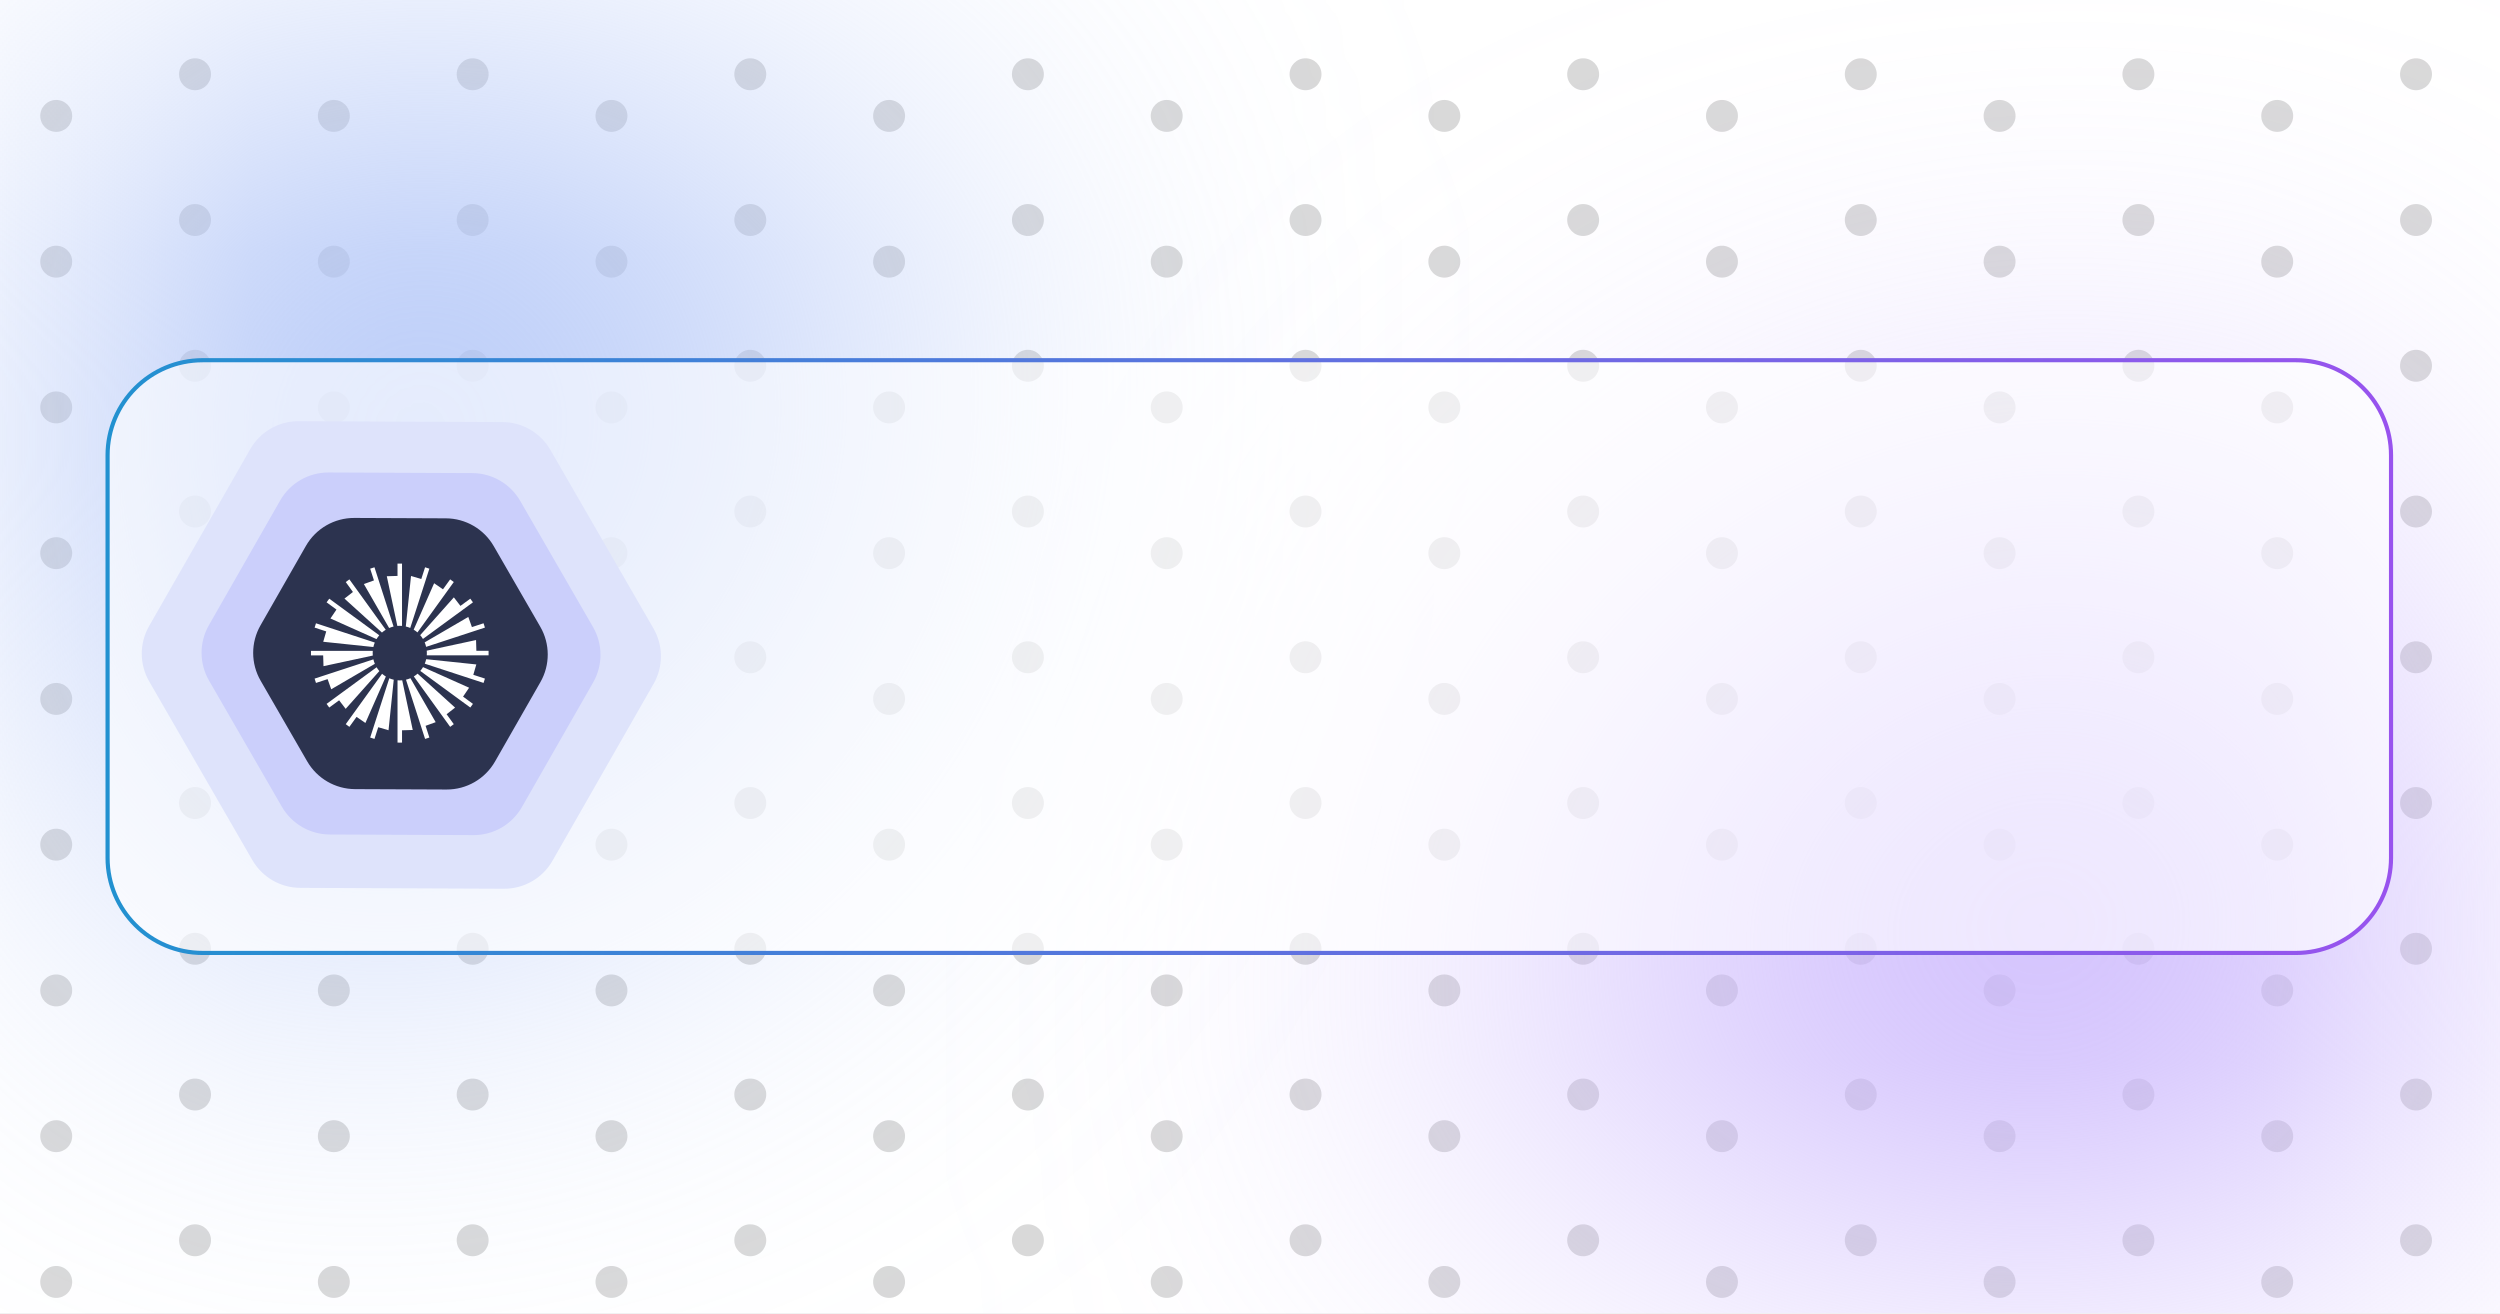
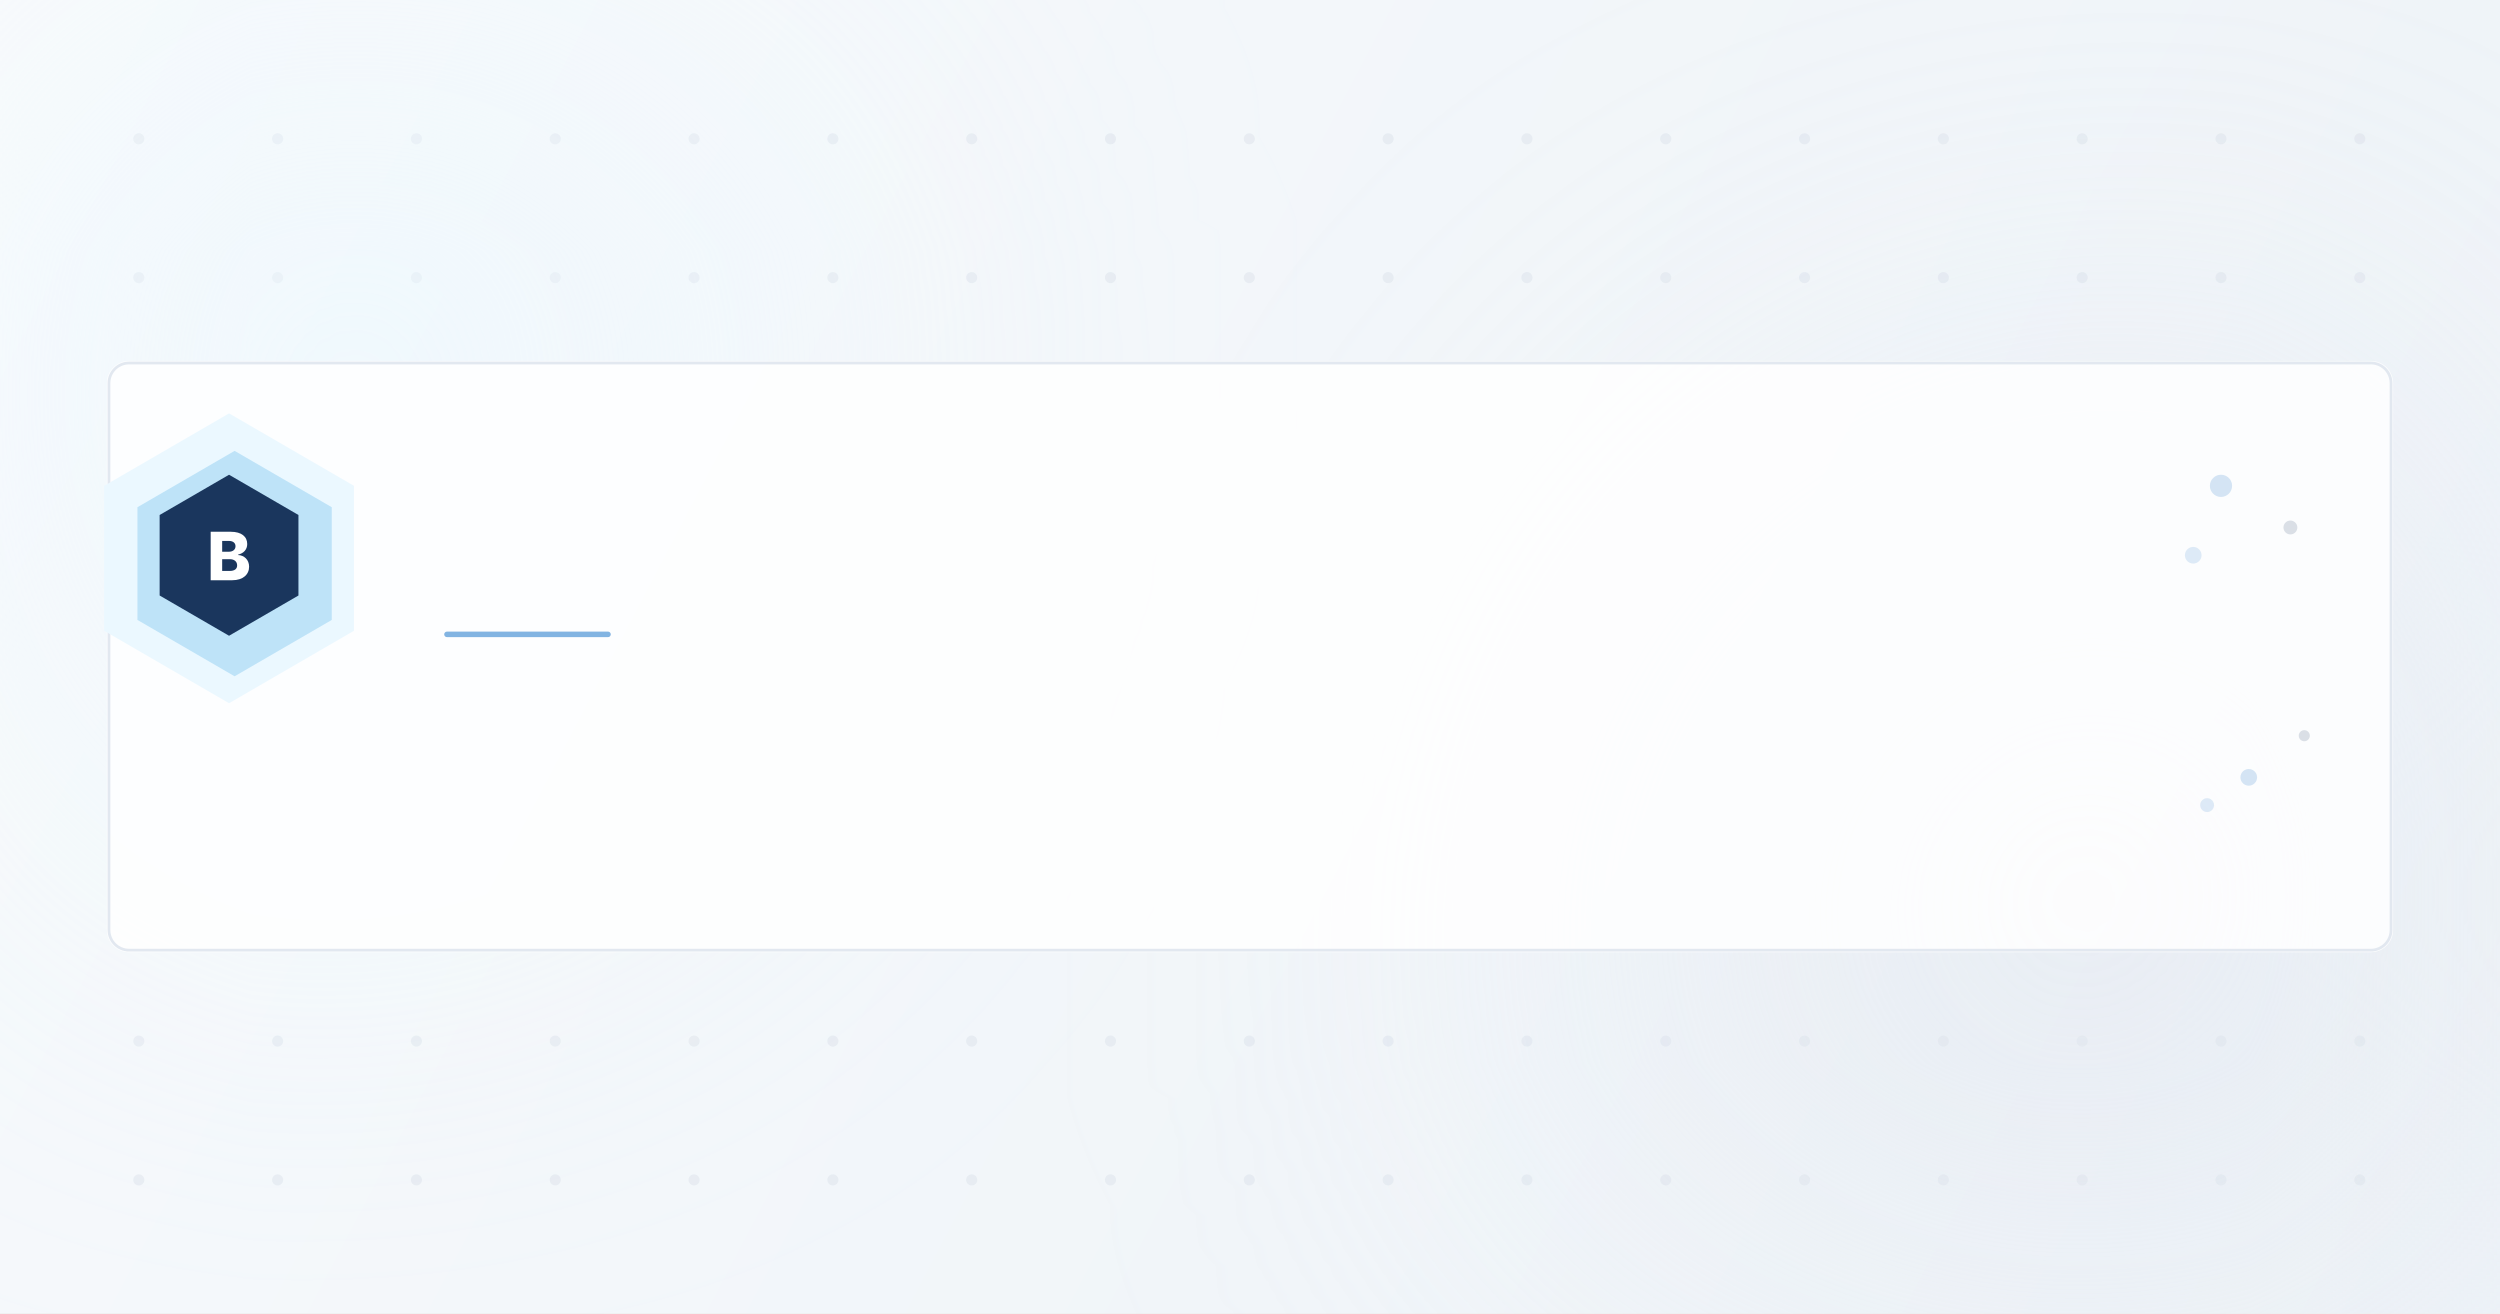
<svg xmlns="http://www.w3.org/2000/svg" width="1801" height="946" viewBox="0 0 1801 946" fill="none">
-   <g clip-path="url(#clip0_809_1447)">
-     <rect width="1801" height="946" fill="white" />
-     <circle cx="140.5" cy="158.5" r="11.5" fill="#D9D9D9" />
-     <circle cx="40.5" cy="923.5" r="11.5" fill="#D9D9D9" />
-     <circle cx="40.5" cy="818.5" r="11.5" fill="#D9D9D9" />
-     <circle cx="40.5" cy="713.5" r="11.5" fill="#D9D9D9" />
-     <circle cx="40.5" cy="608.5" r="11.5" fill="#D9D9D9" />
-     <circle cx="40.5" cy="503.5" r="11.5" fill="#D9D9D9" />
-     <circle cx="40.5" cy="398.5" r="11.5" fill="#D9D9D9" />
-     <circle cx="40.5" cy="293.5" r="11.5" fill="#D9D9D9" />
-     <circle cx="40.5" cy="188.5" r="11.5" fill="#D9D9D9" />
-     <circle cx="40.5" cy="83.5" r="11.5" fill="#D9D9D9" />
-     <circle cx="240.5" cy="923.5" r="11.5" fill="#D9D9D9" />
-     <circle cx="240.5" cy="818.5" r="11.5" fill="#D9D9D9" />
-     <circle cx="240.5" cy="713.5" r="11.5" fill="#D9D9D9" />
-     <circle cx="240.5" cy="608.5" r="11.5" fill="#D9D9D9" />
-     <circle cx="240.5" cy="503.5" r="11.5" fill="#D9D9D9" />
-     <circle cx="240.5" cy="398.5" r="11.5" fill="#D9D9D9" />
-     <circle cx="240.5" cy="293.5" r="11.5" fill="#D9D9D9" />
-     <circle cx="240.5" cy="188.5" r="11.5" fill="#D9D9D9" />
-     <circle cx="240.5" cy="83.5" r="11.5" fill="#D9D9D9" />
-     <circle cx="440.5" cy="923.5" r="11.5" fill="#D9D9D9" />
-     <circle cx="440.5" cy="818.5" r="11.5" fill="#D9D9D9" />
-     <circle cx="440.5" cy="713.5" r="11.5" fill="#D9D9D9" />
-     <circle cx="440.5" cy="608.5" r="11.5" fill="#D9D9D9" />
-     <circle cx="440.5" cy="503.5" r="11.5" fill="#D9D9D9" />
-     <circle cx="440.5" cy="398.5" r="11.5" fill="#D9D9D9" />
-     <circle cx="440.5" cy="293.5" r="11.5" fill="#D9D9D9" />
-     <circle cx="440.5" cy="188.5" r="11.5" fill="#D9D9D9" />
-     <circle cx="440.5" cy="83.5" r="11.5" fill="#D9D9D9" />
-     <circle cx="640.5" cy="923.5" r="11.5" fill="#D9D9D9" />
-     <circle cx="640.5" cy="818.5" r="11.5" fill="#D9D9D9" />
-     <circle cx="640.5" cy="713.5" r="11.5" fill="#D9D9D9" />
-     <circle cx="640.5" cy="608.5" r="11.5" fill="#D9D9D9" />
-     <circle cx="640.5" cy="503.5" r="11.5" fill="#D9D9D9" />
-     <circle cx="640.5" cy="398.5" r="11.5" fill="#D9D9D9" />
-     <circle cx="640.5" cy="293.5" r="11.5" fill="#D9D9D9" />
-     <circle cx="640.5" cy="188.5" r="11.5" fill="#D9D9D9" />
-     <circle cx="640.5" cy="83.5" r="11.5" fill="#D9D9D9" />
-     <circle cx="840.5" cy="923.5" r="11.5" fill="#D9D9D9" />
-     <circle cx="840.5" cy="818.5" r="11.5" fill="#D9D9D9" />
-     <circle cx="840.5" cy="713.5" r="11.5" fill="#D9D9D9" />
-     <circle cx="840.5" cy="608.5" r="11.5" fill="#D9D9D9" />
-     <circle cx="840.5" cy="503.5" r="11.5" fill="#D9D9D9" />
-     <circle cx="840.5" cy="398.5" r="11.5" fill="#D9D9D9" />
-     <circle cx="840.5" cy="293.5" r="11.5" fill="#D9D9D9" />
-     <circle cx="840.5" cy="188.5" r="11.5" fill="#D9D9D9" />
-     <circle cx="840.5" cy="83.5" r="11.5" fill="#D9D9D9" />
-     <circle cx="1040.5" cy="923.5" r="11.5" fill="#D9D9D9" />
-     <circle cx="1040.5" cy="818.5" r="11.5" fill="#D9D9D9" />
-     <circle cx="1040.5" cy="713.5" r="11.5" fill="#D9D9D9" />
-     <circle cx="1040.5" cy="608.5" r="11.5" fill="#D9D9D9" />
-     <circle cx="1040.5" cy="503.5" r="11.5" fill="#D9D9D9" />
-     <circle cx="1040.5" cy="398.5" r="11.5" fill="#D9D9D9" />
-     <circle cx="1040.5" cy="293.5" r="11.5" fill="#D9D9D9" />
-     <circle cx="1040.5" cy="188.5" r="11.5" fill="#D9D9D9" />
-     <circle cx="1040.5" cy="83.5" r="11.5" fill="#D9D9D9" />
-     <circle cx="1240.5" cy="923.5" r="11.5" fill="#D9D9D9" />
-     <circle cx="1240.5" cy="818.5" r="11.5" fill="#D9D9D9" />
-     <circle cx="1240.5" cy="713.5" r="11.5" fill="#D9D9D9" />
-     <circle cx="1240.5" cy="608.5" r="11.5" fill="#D9D9D9" />
-     <circle cx="1240.5" cy="503.5" r="11.5" fill="#D9D9D9" />
-     <circle cx="1240.5" cy="398.5" r="11.5" fill="#D9D9D9" />
-     <circle cx="1240.5" cy="293.5" r="11.5" fill="#D9D9D9" />
-     <circle cx="1240.5" cy="188.5" r="11.5" fill="#D9D9D9" />
-     <circle cx="1240.5" cy="83.5" r="11.5" fill="#D9D9D9" />
-     <circle cx="1440.5" cy="923.5" r="11.5" fill="#D9D9D9" />
-     <circle cx="1440.5" cy="818.5" r="11.5" fill="#D9D9D9" />
-     <circle cx="1440.5" cy="713.5" r="11.5" fill="#D9D9D9" />
-     <circle cx="1440.5" cy="608.5" r="11.5" fill="#D9D9D9" />
-     <circle cx="1440.5" cy="503.5" r="11.5" fill="#D9D9D9" />
-     <circle cx="1440.5" cy="398.5" r="11.5" fill="#D9D9D9" />
-     <circle cx="1440.5" cy="293.5" r="11.5" fill="#D9D9D9" />
-     <circle cx="1440.5" cy="188.5" r="11.5" fill="#D9D9D9" />
-     <circle cx="1440.5" cy="83.5" r="11.5" fill="#D9D9D9" />
-     <circle cx="1640.5" cy="923.5" r="11.5" fill="#D9D9D9" />
-     <circle cx="1640.5" cy="818.5" r="11.5" fill="#D9D9D9" />
-     <circle cx="1640.5" cy="713.5" r="11.5" fill="#D9D9D9" />
-     <circle cx="1640.5" cy="608.5" r="11.5" fill="#D9D9D9" />
-     <circle cx="1640.5" cy="503.5" r="11.5" fill="#D9D9D9" />
-     <circle cx="1640.5" cy="398.5" r="11.5" fill="#D9D9D9" />
-     <circle cx="1640.5" cy="293.5" r="11.5" fill="#D9D9D9" />
-     <circle cx="1640.5" cy="188.5" r="11.5" fill="#D9D9D9" />
-     <circle cx="1640.5" cy="83.5" r="11.5" fill="#D9D9D9" />
-     <circle cx="140.5" cy="893.5" r="11.5" fill="#D9D9D9" />
-     <circle cx="140.5" cy="788.5" r="11.5" fill="#D9D9D9" />
-     <circle cx="140.5" cy="683.5" r="11.5" fill="#D9D9D9" />
-     <circle cx="140.5" cy="578.5" r="11.5" fill="#D9D9D9" />
-     <circle cx="140.5" cy="473.5" r="11.5" fill="#D9D9D9" />
-     <circle cx="140.5" cy="368.5" r="11.5" fill="#D9D9D9" />
-     <circle cx="140.5" cy="263.5" r="11.5" fill="#D9D9D9" />
-     <circle cx="140.5" cy="53.5" r="11.5" fill="#D9D9D9" />
-     <circle cx="340.5" cy="158.5" r="11.5" fill="#D9D9D9" />
-     <circle cx="340.5" cy="893.5" r="11.5" fill="#D9D9D9" />
-     <circle cx="340.5" cy="788.5" r="11.5" fill="#D9D9D9" />
-     <circle cx="340.5" cy="683.5" r="11.5" fill="#D9D9D9" />
-     <circle cx="340.5" cy="578.5" r="11.5" fill="#D9D9D9" />
-     <circle cx="340.5" cy="473.5" r="11.5" fill="#D9D9D9" />
-     <circle cx="340.5" cy="368.5" r="11.5" fill="#D9D9D9" />
-     <circle cx="340.5" cy="263.5" r="11.5" fill="#D9D9D9" />
-     <circle cx="340.5" cy="53.5" r="11.5" fill="#D9D9D9" />
-     <circle cx="540.5" cy="158.5" r="11.5" fill="#D9D9D9" />
-     <circle cx="540.5" cy="893.5" r="11.5" fill="#D9D9D9" />
-     <circle cx="540.5" cy="788.5" r="11.5" fill="#D9D9D9" />
-     <circle cx="540.5" cy="683.5" r="11.5" fill="#D9D9D9" />
-     <circle cx="540.5" cy="578.5" r="11.5" fill="#D9D9D9" />
-     <circle cx="540.5" cy="473.5" r="11.5" fill="#D9D9D9" />
-     <circle cx="540.5" cy="368.5" r="11.5" fill="#D9D9D9" />
-     <circle cx="540.5" cy="263.5" r="11.5" fill="#D9D9D9" />
-     <circle cx="540.5" cy="53.5" r="11.5" fill="#D9D9D9" />
-     <circle cx="740.5" cy="158.5" r="11.5" fill="#D9D9D9" />
-     <circle cx="740.5" cy="893.5" r="11.5" fill="#D9D9D9" />
-     <circle cx="740.5" cy="788.5" r="11.5" fill="#D9D9D9" />
-     <circle cx="740.5" cy="683.5" r="11.5" fill="#D9D9D9" />
-     <circle cx="740.5" cy="578.5" r="11.5" fill="#D9D9D9" />
-     <circle cx="740.5" cy="473.5" r="11.5" fill="#D9D9D9" />
-     <circle cx="740.5" cy="368.5" r="11.5" fill="#D9D9D9" />
-     <circle cx="740.5" cy="263.5" r="11.5" fill="#D9D9D9" />
-     <circle cx="740.5" cy="53.5" r="11.5" fill="#D9D9D9" />
-     <circle cx="940.5" cy="158.5" r="11.5" fill="#D9D9D9" />
-     <circle cx="940.5" cy="893.5" r="11.5" fill="#D9D9D9" />
-     <circle cx="940.5" cy="788.5" r="11.5" fill="#D9D9D9" />
-     <circle cx="940.5" cy="683.5" r="11.5" fill="#D9D9D9" />
-     <circle cx="940.5" cy="578.5" r="11.5" fill="#D9D9D9" />
-     <circle cx="940.5" cy="473.5" r="11.5" fill="#D9D9D9" />
-     <circle cx="940.5" cy="368.5" r="11.5" fill="#D9D9D9" />
-     <circle cx="940.5" cy="263.5" r="11.5" fill="#D9D9D9" />
-     <circle cx="940.5" cy="53.5" r="11.5" fill="#D9D9D9" />
-     <circle cx="1140.5" cy="158.5" r="11.5" fill="#D9D9D9" />
-     <circle cx="1140.5" cy="893.5" r="11.5" fill="#D9D9D9" />
-     <circle cx="1140.5" cy="788.5" r="11.5" fill="#D9D9D9" />
-     <circle cx="1140.5" cy="683.5" r="11.5" fill="#D9D9D9" />
-     <circle cx="1140.5" cy="578.5" r="11.5" fill="#D9D9D9" />
-     <circle cx="1140.5" cy="473.5" r="11.5" fill="#D9D9D9" />
-     <circle cx="1140.5" cy="368.5" r="11.5" fill="#D9D9D9" />
-     <circle cx="1140.5" cy="263.5" r="11.5" fill="#D9D9D9" />
-     <circle cx="1140.5" cy="53.5" r="11.5" fill="#D9D9D9" />
-     <circle cx="1340.5" cy="158.5" r="11.5" fill="#D9D9D9" />
-     <circle cx="1340.5" cy="893.5" r="11.5" fill="#D9D9D9" />
-     <circle cx="1340.5" cy="788.5" r="11.5" fill="#D9D9D9" />
-     <circle cx="1340.5" cy="683.5" r="11.5" fill="#D9D9D9" />
-     <circle cx="1340.5" cy="578.5" r="11.5" fill="#D9D9D9" />
-     <circle cx="1340.5" cy="473.5" r="11.5" fill="#D9D9D9" />
-     <circle cx="1340.5" cy="368.5" r="11.5" fill="#D9D9D9" />
-     <circle cx="1340.5" cy="263.5" r="11.5" fill="#D9D9D9" />
-     <circle cx="1340.5" cy="53.5" r="11.5" fill="#D9D9D9" />
-     <circle cx="1540.5" cy="158.5" r="11.5" fill="#D9D9D9" />
-     <circle cx="1540.5" cy="893.5" r="11.5" fill="#D9D9D9" />
-     <circle cx="1540.5" cy="788.5" r="11.5" fill="#D9D9D9" />
-     <circle cx="1540.5" cy="683.5" r="11.5" fill="#D9D9D9" />
-     <circle cx="1540.5" cy="578.5" r="11.5" fill="#D9D9D9" />
-     <circle cx="1540.5" cy="473.5" r="11.5" fill="#D9D9D9" />
-     <circle cx="1540.5" cy="368.5" r="11.5" fill="#D9D9D9" />
-     <circle cx="1540.5" cy="263.5" r="11.5" fill="#D9D9D9" />
-     <circle cx="1540.5" cy="53.5" r="11.5" fill="#D9D9D9" />
-     <circle cx="1740.5" cy="158.5" r="11.5" fill="#D9D9D9" />
-     <circle cx="1740.5" cy="893.5" r="11.5" fill="#D9D9D9" />
-     <circle cx="1740.5" cy="788.5" r="11.5" fill="#D9D9D9" />
-     <circle cx="1740.5" cy="683.5" r="11.5" fill="#D9D9D9" />
-     <circle cx="1740.5" cy="578.5" r="11.5" fill="#D9D9D9" />
-     <circle cx="1740.5" cy="473.5" r="11.5" fill="#D9D9D9" />
-     <circle cx="1740.5" cy="368.5" r="11.5" fill="#D9D9D9" />
-     <circle cx="1740.5" cy="263.5" r="11.5" fill="#D9D9D9" />
-     <circle cx="1740.5" cy="53.5" r="11.5" fill="#D9D9D9" />
-     <g filter="url(#filter0_f_809_1447)">
-       <circle cx="241" cy="258" r="370" fill="#AEC3F7" />
-     </g>
-     <g filter="url(#filter1_f_809_1447)">
-       <circle cx="1499" cy="757" r="370" fill="#C9B4FD" />
-     </g>
-     <rect x="77.5" y="259.5" width="1645" height="427" rx="68.5" fill="white" fill-opacity="0.6" stroke="url(#paint0_linear_809_1447)" stroke-width="3" />
-     <path d="M180.268 323.577C187.421 311.063 200.754 303.365 215.168 303.428L362 304.062C376.228 304.123 389.353 311.739 396.468 324.062L470.779 452.772C477.893 465.095 477.926 480.269 470.865 492.622L397.998 620.1C390.845 632.614 377.513 640.311 363.099 640.249L216.267 639.615C202.038 639.553 188.913 631.938 181.798 619.615L107.487 490.905C100.373 478.582 100.34 463.408 107.401 451.054L180.268 323.577Z" fill="#DEE3FB" />
-     <path d="M201.854 360.524C209.007 348.01 222.34 340.313 236.754 340.375L340.276 340.822C354.505 340.883 367.63 348.499 374.744 360.822L427.238 451.744C434.353 464.067 434.386 479.241 427.324 491.594L375.951 581.471C368.798 593.985 355.465 601.682 341.051 601.62L237.529 601.173C223.3 601.112 210.175 593.496 203.061 581.173L150.566 490.251C143.452 477.928 143.419 462.754 150.48 450.401L201.854 360.524Z" fill="#CBCFFB" />
-     <path d="M220.379 393.274C227.532 380.76 240.865 373.062 255.279 373.124L321.208 373.409C335.437 373.471 348.562 381.086 355.676 393.409L389.233 451.531C396.348 463.854 396.381 479.028 389.319 491.382L356.601 548.621C349.448 561.135 336.116 568.832 321.702 568.77L255.772 568.485C241.544 568.424 228.419 560.808 221.304 548.486L187.747 490.363C180.633 478.04 180.6 462.866 187.661 450.513L220.379 393.274Z" fill="#2C334F" />
-     <path d="M236.012 489.24L227.626 491.986C227.295 491.033 226.97 490.001 226.638 488.87L268.99 474.999C269.244 476.102 269.597 477.176 270.042 478.222L238.61 496.553L236.005 489.233L236.012 489.24ZM233.04 479.907L268.559 472.261C268.453 471.094 268.453 470.027 268.545 468.867H224.026C223.991 469.956 223.991 471.051 224.026 472.133H232.814L233.047 479.907H233.04ZM271.305 480.697L235.271 507.08C235.843 507.905 236.464 508.766 237.191 509.712L244.299 504.505L249.021 510.658L273.289 483.436C272.547 482.582 271.884 481.664 271.298 480.697H271.305ZM238.052 445.564L271.242 460.41C271.82 459.435 272.477 458.518 273.211 457.657L237.191 431.288C236.457 432.241 235.836 433.102 235.271 433.92L242.393 439.134L238.045 445.564H238.052ZM280.326 452.414C281.364 451.966 282.436 451.611 283.523 451.355L269.766 408.675C268.637 409.009 267.613 409.336 266.675 409.67L269.399 418.121L262.136 420.746L280.326 452.422V452.414ZM275.251 485.392L249.077 521.691C250.023 522.424 250.87 523.057 251.689 523.626L256.863 516.448L263.237 520.83L277.975 487.376C277.008 486.793 276.091 486.124 275.244 485.392H275.251ZM275.159 455.687C276.006 454.94 276.917 454.271 277.877 453.681L251.696 417.374C250.877 417.943 250.016 418.583 249.085 419.309L254.251 426.472L248.146 431.231L275.159 455.694V455.687ZM232.85 462.33L268.969 466.115C269.216 465.012 269.562 463.931 269.999 462.885L227.633 449.021C227.302 449.975 226.977 451.006 226.645 452.13L235.017 454.868L232.857 462.337L232.85 462.33ZM289.615 450.899V406.036C289.079 406.014 288.535 406 287.992 406C287.448 406 286.905 406.014 286.368 406.036V414.892L278.653 415.126L286.241 450.913C286.841 450.857 287.42 450.835 287.985 450.835C288.514 450.835 289.05 450.857 289.608 450.906L289.615 450.899ZM266.675 531.33C267.62 531.664 268.637 531.991 269.766 532.325L272.484 523.889L279.895 526.073L283.651 489.674C282.556 489.425 281.484 489.076 280.446 488.635L266.682 531.33H266.675ZM300.732 455.601L326.906 419.302C325.96 418.569 325.113 417.943 324.294 417.367L319.12 424.544L312.746 420.163L298.008 453.609C298.975 454.193 299.885 454.854 300.739 455.594L300.732 455.601ZM337.367 444.433L305.935 462.764C306.379 463.81 306.732 464.891 306.986 465.987L349.338 452.116C349.006 450.985 348.682 449.96 348.35 449.007L339.964 451.753L337.36 444.433H337.367ZM304.678 460.296L340.712 433.913C340.148 433.088 339.512 432.22 338.792 431.281L331.684 436.488L326.962 430.335L302.695 457.557C303.436 458.411 304.099 459.329 304.685 460.296H304.678ZM343.176 468.86L342.943 461.086L307.431 468.732C307.537 469.892 307.537 470.966 307.445 472.125H351.971C352.013 471.037 352.006 469.942 351.971 468.86H343.183H343.176ZM309.316 409.67C308.377 409.336 307.36 409.009 306.224 408.675L303.506 417.111L296.095 414.934L292.34 451.333C293.434 451.582 294.507 451.931 295.544 452.372L309.316 409.67ZM295.664 488.586C294.627 489.034 293.554 489.389 292.467 489.645L306.231 532.325C307.353 531.991 308.37 531.664 309.323 531.33L306.598 522.879L313.861 520.254L295.671 488.578L295.664 488.586ZM287.999 490.165C287.462 490.165 286.933 490.143 286.375 490.094V534.964C286.912 534.986 287.455 535 287.999 535C288.542 535 289.079 534.986 289.622 534.964V526.108L297.337 525.874L289.749 490.079C289.149 490.136 288.57 490.165 288.006 490.165H287.999ZM337.938 495.436L304.742 480.583C304.163 481.558 303.506 482.475 302.772 483.336L338.792 509.705C339.519 508.759 340.141 507.905 340.712 507.073L333.59 501.859L337.938 495.436ZM300.831 485.306C299.984 486.046 299.074 486.722 298.114 487.312L324.294 523.626C325.113 523.057 325.96 522.424 326.906 521.691L321.739 514.528L327.844 509.769L300.831 485.306ZM343.14 478.663L307.022 474.878C306.775 475.981 306.429 477.062 305.991 478.108L348.357 491.979C348.689 491.025 349.013 489.994 349.345 488.863L340.974 486.124L343.14 478.655V478.663Z" fill="white" />
-   </g>
  <defs>
-     <filter id="filter0_f_809_1447" x="-629" y="-612" width="1740" height="1740" filterUnits="userSpaceOnUse" color-interpolation-filters="sRGB">
+     <linearGradient id="bgGradient" x1="0" y1="0" x2="1801" y2="946" gradientUnits="userSpaceOnUse">
+       <stop offset="0%" stop-color="#f7fafc" />
+       <stop offset="100%" stop-color="#edf2f7" />
+     </linearGradient>
+     <linearGradient id="cardGradient" x1="76" y1="473" x2="500" y2="473" gradientUnits="userSpaceOnUse">
+       <stop stop-color="#1a365d" />
+       <stop offset="1" stop-color="#3182ce" />
+     </linearGradient>
+     <filter id="softGlow" x="-50%" y="-50%" width="200%" height="200%">
+       <feGaussianBlur stdDeviation="80" result="blur" />
+       <feComposite in="SourceGraphic" in2="blur" operator="over" />
+     </filter>
+     <filter id="subtleBlur" x="-100%" y="-100%" width="300%" height="300%" filterUnits="userSpaceOnUse" color-interpolation-filters="sRGB">
      <feFlood flood-opacity="0" result="BackgroundImageFix" />
      <feBlend mode="normal" in="SourceGraphic" in2="BackgroundImageFix" result="shape" />
-       <feGaussianBlur stdDeviation="250" result="effect1_foregroundBlur_809_1447" />
+       <feGaussianBlur stdDeviation="200" result="effect1_foregroundBlur" />
    </filter>
-     <filter id="filter1_f_809_1447" x="629" y="-113" width="1740" height="1740" filterUnits="userSpaceOnUse" color-interpolation-filters="sRGB">
-       <feFlood flood-opacity="0" result="BackgroundImageFix" />
-       <feBlend mode="normal" in="SourceGraphic" in2="BackgroundImageFix" result="shape" />
-       <feGaussianBlur stdDeviation="250" result="effect1_foregroundBlur_809_1447" />
-     </filter>
-     <linearGradient id="paint0_linear_809_1447" x1="76" y1="473" x2="1724" y2="473" gradientUnits="userSpaceOnUse">
-       <stop stop-color="#2291D0" />
-       <stop offset="1" stop-color="#9853EE" />
-     </linearGradient>
-     <clipPath id="clip0_809_1447">
-       <rect width="1801" height="946" fill="white" />
-     </clipPath>
  </defs>
+   <rect width="1801" height="946" fill="url(#bgGradient)" />
+   <g opacity="0.3">
+     <circle cx="100" cy="100" r="4" fill="#cbd5e0" />
+     <circle cx="200" cy="100" r="4" fill="#cbd5e0" />
+     <circle cx="300" cy="100" r="4" fill="#cbd5e0" />
+     <circle cx="400" cy="100" r="4" fill="#cbd5e0" />
+     <circle cx="500" cy="100" r="4" fill="#cbd5e0" />
+     <circle cx="600" cy="100" r="4" fill="#cbd5e0" />
+     <circle cx="700" cy="100" r="4" fill="#cbd5e0" />
+     <circle cx="800" cy="100" r="4" fill="#cbd5e0" />
+     <circle cx="900" cy="100" r="4" fill="#cbd5e0" />
+     <circle cx="1000" cy="100" r="4" fill="#cbd5e0" />
+     <circle cx="1100" cy="100" r="4" fill="#cbd5e0" />
+     <circle cx="1200" cy="100" r="4" fill="#cbd5e0" />
+     <circle cx="1300" cy="100" r="4" fill="#cbd5e0" />
+     <circle cx="1400" cy="100" r="4" fill="#cbd5e0" />
+     <circle cx="1500" cy="100" r="4" fill="#cbd5e0" />
+     <circle cx="1600" cy="100" r="4" fill="#cbd5e0" />
+     <circle cx="1700" cy="100" r="4" fill="#cbd5e0" />
+     <circle cx="100" cy="200" r="4" fill="#cbd5e0" />
+     <circle cx="200" cy="200" r="4" fill="#cbd5e0" />
+     <circle cx="300" cy="200" r="4" fill="#cbd5e0" />
+     <circle cx="400" cy="200" r="4" fill="#cbd5e0" />
+     <circle cx="500" cy="200" r="4" fill="#cbd5e0" />
+     <circle cx="600" cy="200" r="4" fill="#cbd5e0" />
+     <circle cx="700" cy="200" r="4" fill="#cbd5e0" />
+     <circle cx="800" cy="200" r="4" fill="#cbd5e0" />
+     <circle cx="900" cy="200" r="4" fill="#cbd5e0" />
+     <circle cx="1000" cy="200" r="4" fill="#cbd5e0" />
+     <circle cx="1100" cy="200" r="4" fill="#cbd5e0" />
+     <circle cx="1200" cy="200" r="4" fill="#cbd5e0" />
+     <circle cx="1300" cy="200" r="4" fill="#cbd5e0" />
+     <circle cx="1400" cy="200" r="4" fill="#cbd5e0" />
+     <circle cx="1500" cy="200" r="4" fill="#cbd5e0" />
+     <circle cx="1600" cy="200" r="4" fill="#cbd5e0" />
+     <circle cx="1700" cy="200" r="4" fill="#cbd5e0" />
+     <circle cx="100" cy="750" r="4" fill="#cbd5e0" />
+     <circle cx="200" cy="750" r="4" fill="#cbd5e0" />
+     <circle cx="300" cy="750" r="4" fill="#cbd5e0" />
+     <circle cx="400" cy="750" r="4" fill="#cbd5e0" />
+     <circle cx="500" cy="750" r="4" fill="#cbd5e0" />
+     <circle cx="600" cy="750" r="4" fill="#cbd5e0" />
+     <circle cx="700" cy="750" r="4" fill="#cbd5e0" />
+     <circle cx="800" cy="750" r="4" fill="#cbd5e0" />
+     <circle cx="900" cy="750" r="4" fill="#cbd5e0" />
+     <circle cx="1000" cy="750" r="4" fill="#cbd5e0" />
+     <circle cx="1100" cy="750" r="4" fill="#cbd5e0" />
+     <circle cx="1200" cy="750" r="4" fill="#cbd5e0" />
+     <circle cx="1300" cy="750" r="4" fill="#cbd5e0" />
+     <circle cx="1400" cy="750" r="4" fill="#cbd5e0" />
+     <circle cx="1500" cy="750" r="4" fill="#cbd5e0" />
+     <circle cx="1600" cy="750" r="4" fill="#cbd5e0" />
+     <circle cx="1700" cy="750" r="4" fill="#cbd5e0" />
+     <circle cx="100" cy="850" r="4" fill="#cbd5e0" />
+     <circle cx="200" cy="850" r="4" fill="#cbd5e0" />
+     <circle cx="300" cy="850" r="4" fill="#cbd5e0" />
+     <circle cx="400" cy="850" r="4" fill="#cbd5e0" />
+     <circle cx="500" cy="850" r="4" fill="#cbd5e0" />
+     <circle cx="600" cy="850" r="4" fill="#cbd5e0" />
+     <circle cx="700" cy="850" r="4" fill="#cbd5e0" />
+     <circle cx="800" cy="850" r="4" fill="#cbd5e0" />
+     <circle cx="900" cy="850" r="4" fill="#cbd5e0" />
+     <circle cx="1000" cy="850" r="4" fill="#cbd5e0" />
+     <circle cx="1100" cy="850" r="4" fill="#cbd5e0" />
+     <circle cx="1200" cy="850" r="4" fill="#cbd5e0" />
+     <circle cx="1300" cy="850" r="4" fill="#cbd5e0" />
+     <circle cx="1400" cy="850" r="4" fill="#cbd5e0" />
+     <circle cx="1500" cy="850" r="4" fill="#cbd5e0" />
+     <circle cx="1600" cy="850" r="4" fill="#cbd5e0" />
+     <circle cx="1700" cy="850" r="4" fill="#cbd5e0" />
+   </g>
+   <g filter="url(#subtleBlur)">
+     <circle cx="200" cy="250" r="300" fill="#ebf8ff" opacity="0.7" />
+   </g>
+   <g filter="url(#subtleBlur)">
+     <circle cx="1550" cy="700" r="350" fill="#e2e8f0" opacity="0.6" />
+   </g>
+   <rect x="77" y="260" width="1647" height="426" rx="16" fill="white" fill-opacity="0.85" />
+   <rect x="78.5" y="261.5" width="1644" height="423" rx="14.5" stroke="#e2e8f0" stroke-width="2" />
+   <g transform="translate(120, 350)">
+     <path d="M50 0 L100 29 L100 87 L50 116 L0 87 L0 29 Z" fill="#ebf8ff" transform="scale(1.8) translate(-25, -29)" />
+     <path d="M50 0 L100 29 L100 87 L50 116 L0 87 L0 29 Z" fill="#bee3f8" transform="scale(1.4) translate(-15, -18)" />
+     <path d="M50 0 L100 29 L100 87 L50 116 L0 87 L0 29 Z" fill="#1a365d" transform="scale(1) translate(-5, -8)" />
+     <text x="45" y="68" font-family="Inter, -apple-system, sans-serif" font-size="48" font-weight="800" fill="white" text-anchor="middle">B</text>
+   </g>
+   <rect x="320" y="455" width="120" height="4" rx="2" fill="#3182ce" opacity="0.6" />
+   <circle cx="1600" cy="350" r="8" fill="#3182ce" opacity="0.2" />
+   <circle cx="1650" cy="380" r="5" fill="#1a365d" opacity="0.15" />
+   <circle cx="1580" cy="400" r="6" fill="#3182ce" opacity="0.15" />
+   <circle cx="1620" cy="560" r="6" fill="#3182ce" opacity="0.2" />
+   <circle cx="1660" cy="530" r="4" fill="#1a365d" opacity="0.15" />
+   <circle cx="1590" cy="580" r="5" fill="#3182ce" opacity="0.15" />
</svg>
